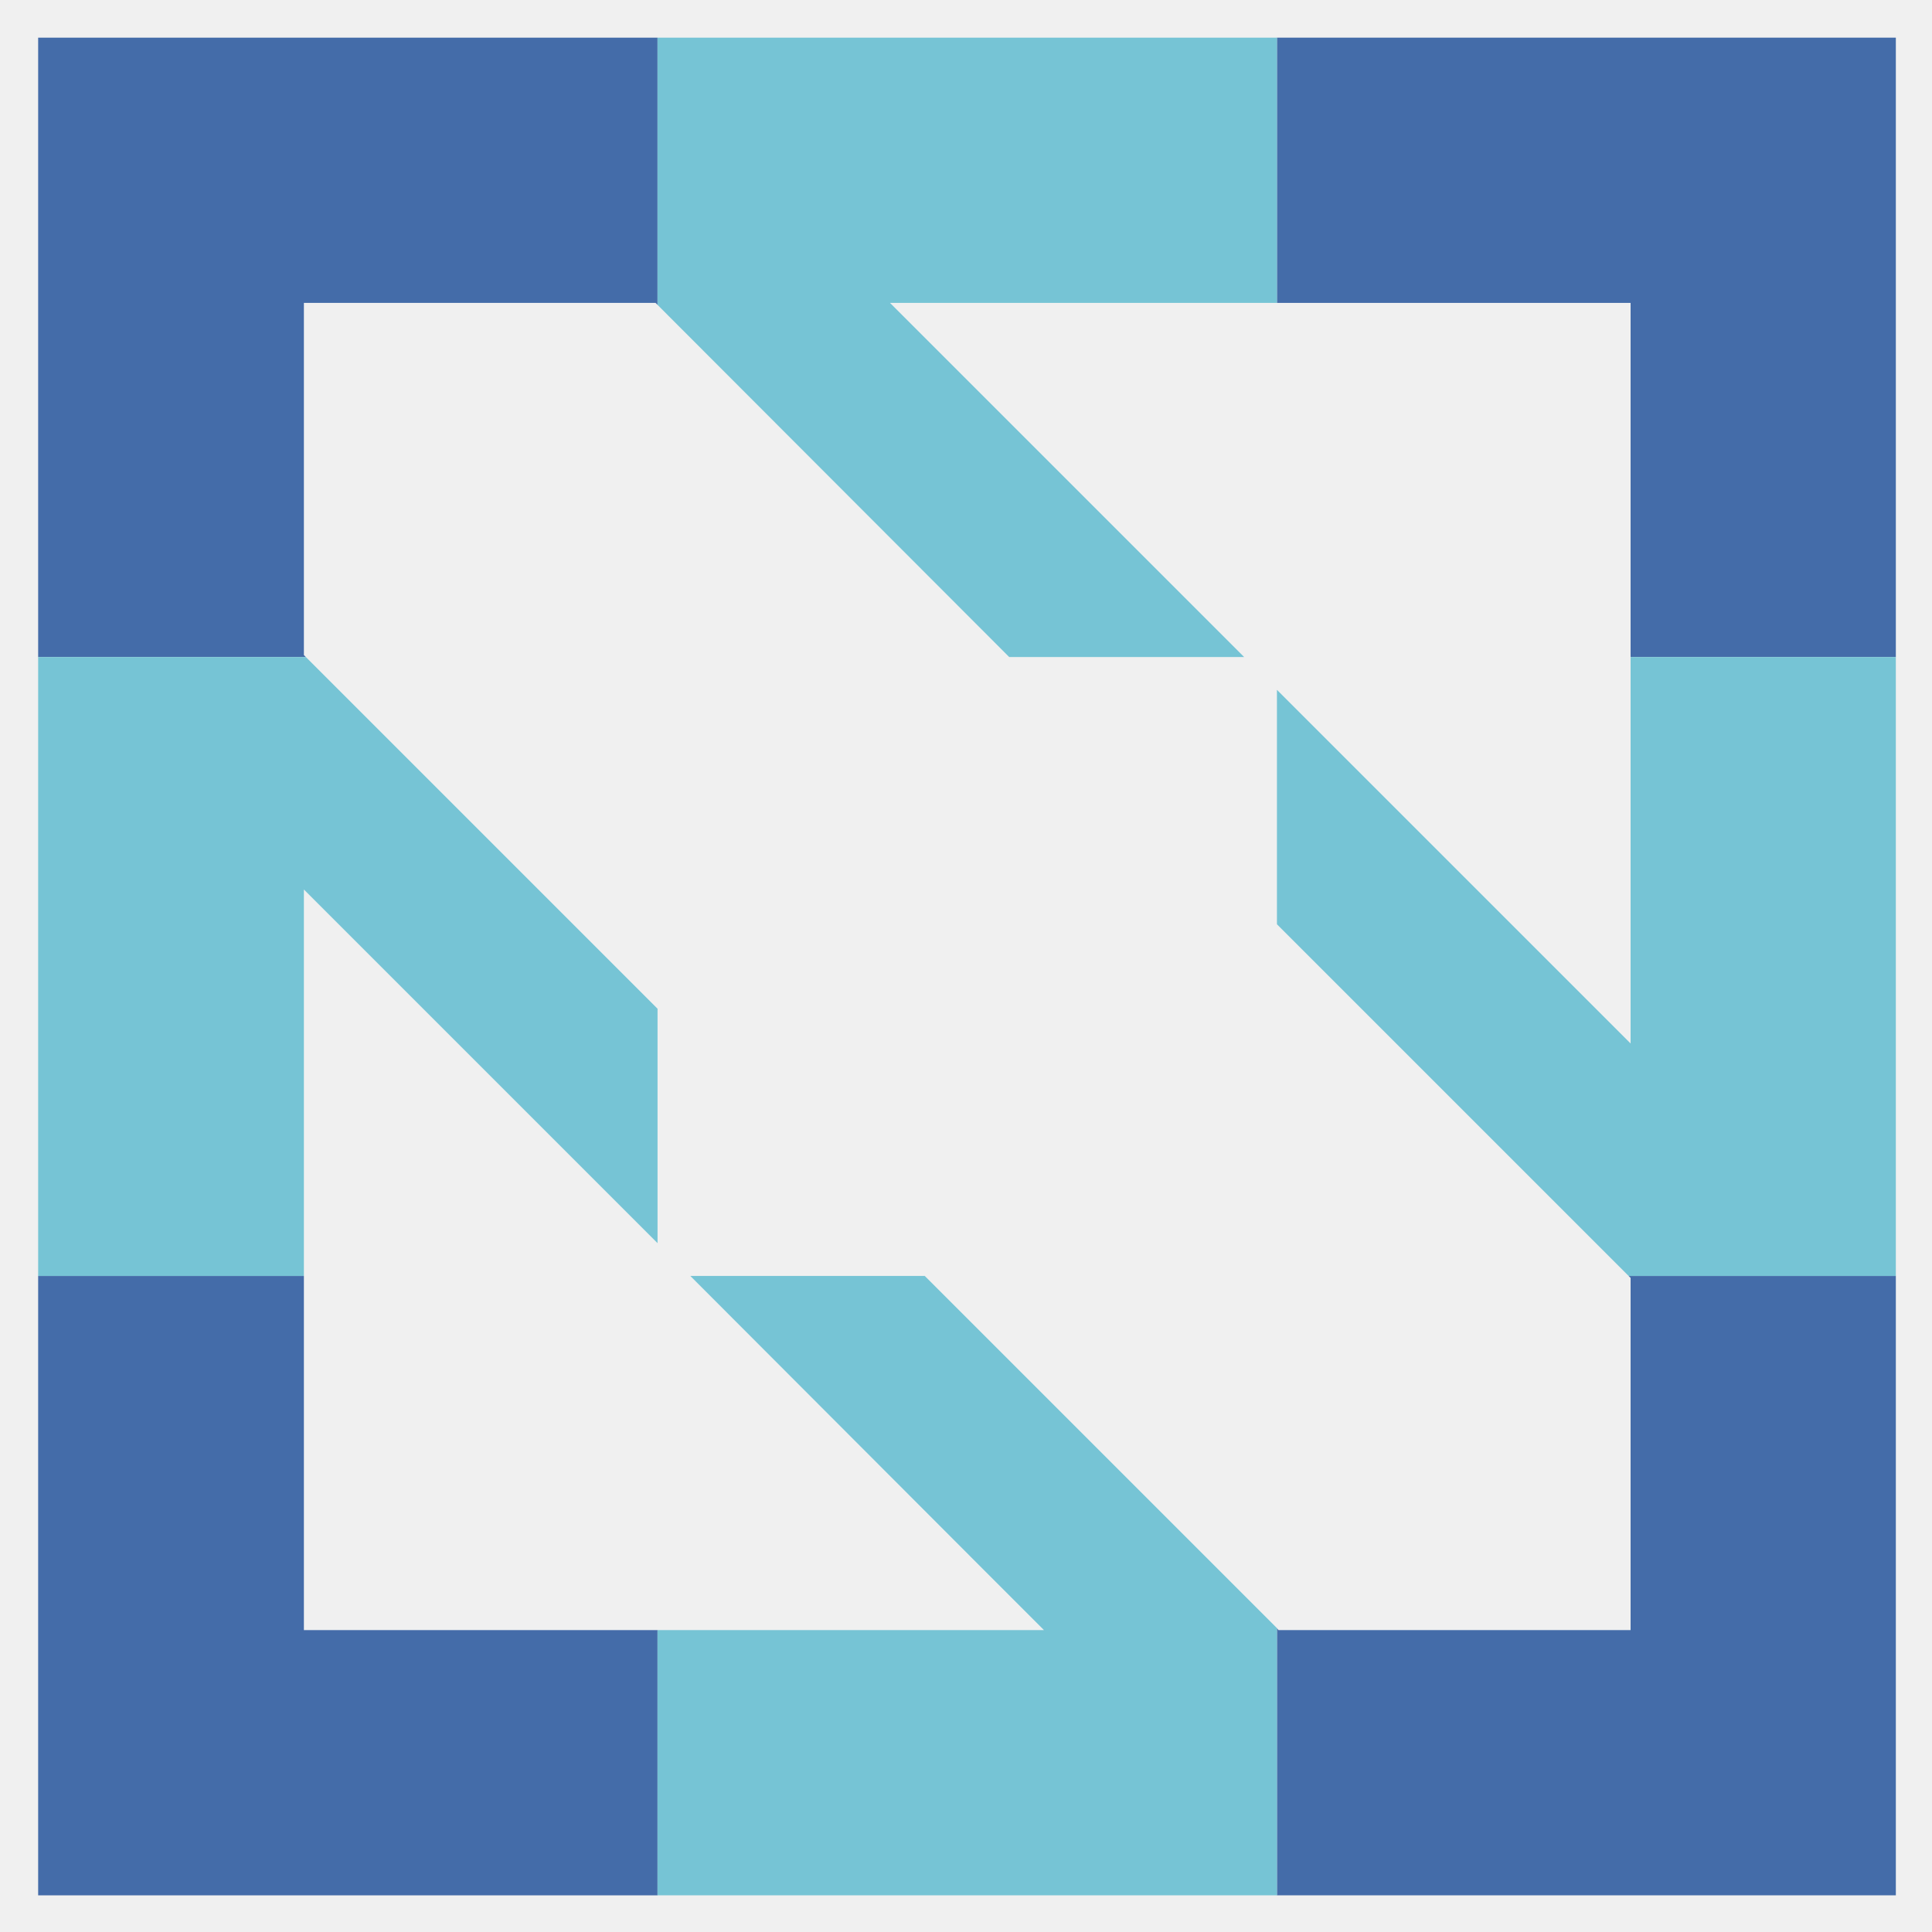
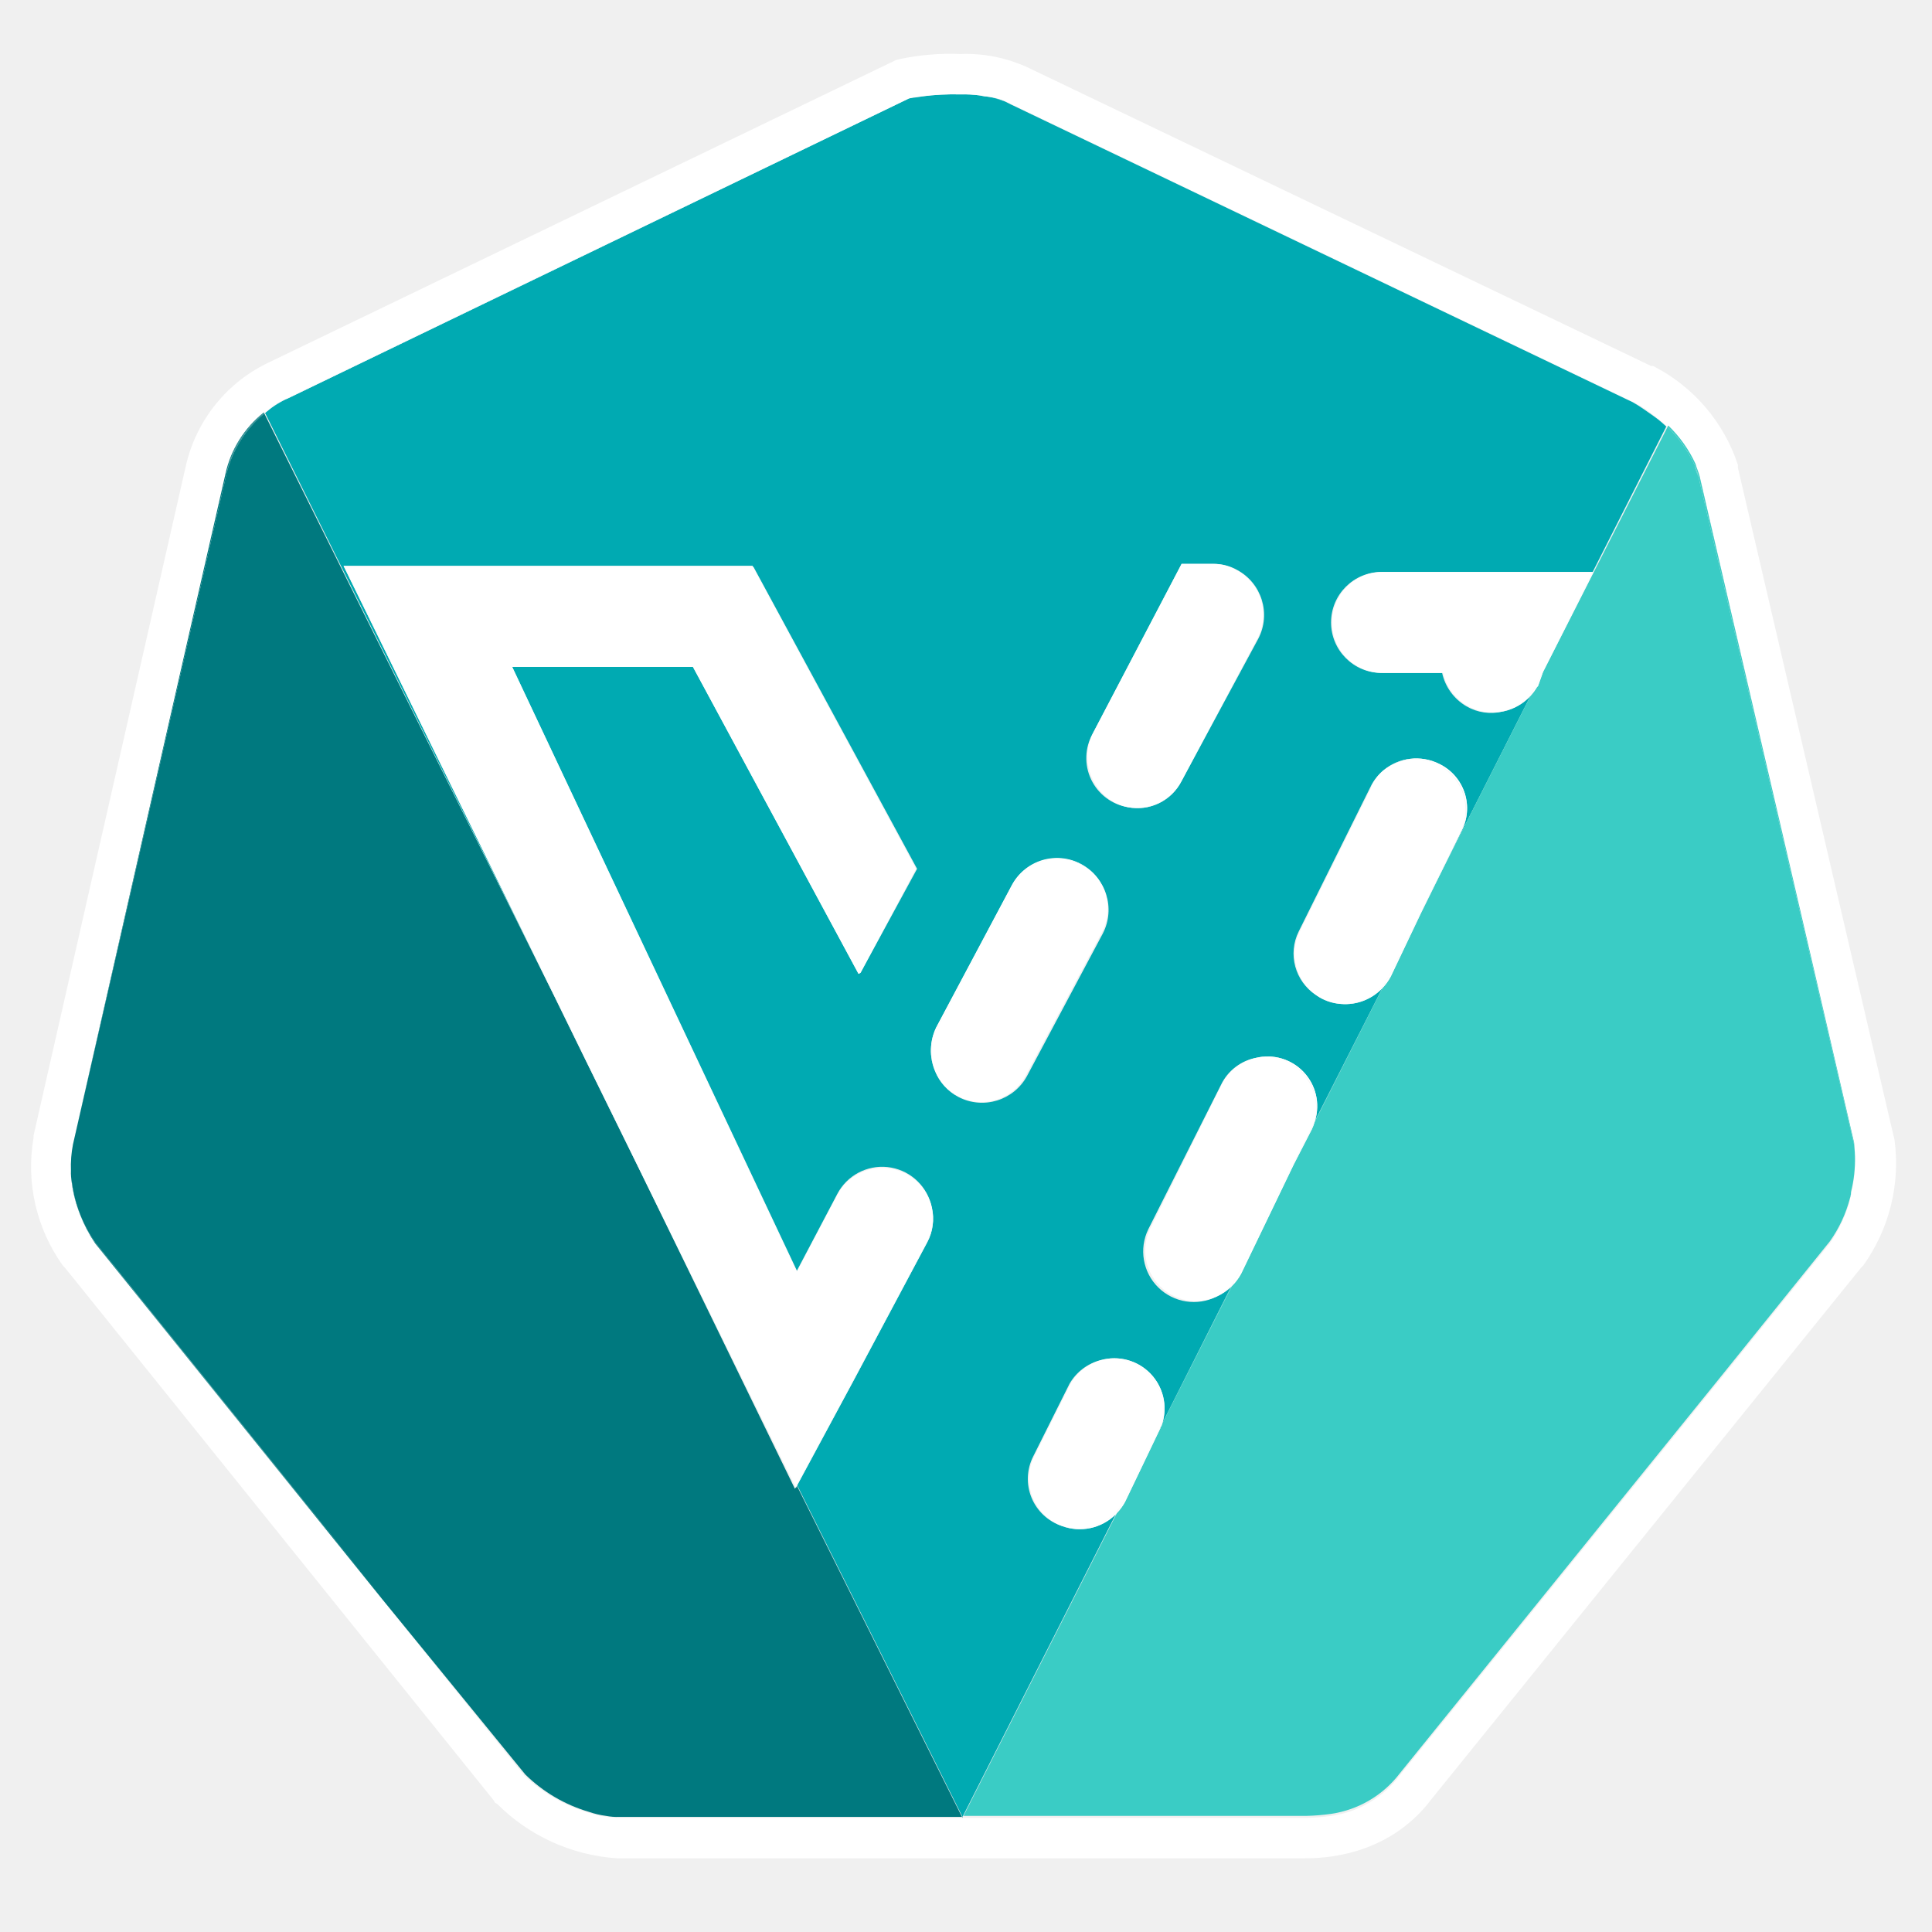
- <svg xmlns="http://www.w3.org/2000/svg" role="img" viewBox="5.52 5.02 388.96 388.96">
-   <style>svg {enable-background:new 0 0 400 400}</style>
-   <style>.st0{fill:#446ca9}.st1{fill:#76c4d5}</style>
-   <g id="XMLID_15_">
-     <g id="XMLID_78_">
-       <path id="XMLID_82_" d="M66.7 261.9H13.2v124.7h124.7v-53.4H66.7z" class="st0" />
-       <path id="XMLID_81_" d="M333.8 262.3v70.9h-70.9l-.3-.4v53.8h124.6V261.9h-53.8z" class="st0" />
-       <path id="XMLID_80_" d="M13.2 137.3h53.9l-.4-.4V66h70.8l.4.4V12.6H13.2z" class="st0" />
-       <path id="XMLID_79_" d="M262.6 12.6V66h71.2v71.3h53.4V12.6z" class="st0" />
-     </g>
-     <g id="XMLID_73_">
-       <path id="XMLID_77_" d="M256 137.3L184.7 66h77.9V12.6H137.9v53.8l70.8 70.9z" class="st1" />
-       <path id="XMLID_76_" d="M191.7 261.9h-47.2l59 59.1 12.2 12.2h-77.8v53.4h124.7v-53.8l-35.5-35.5z" class="st1" />
-       <path id="XMLID_75_" d="M333.8 137.3v77.8l-12.2-12.2-59-59v47.2l35.4 35.4 35.4 35.4h53.8V137.3z" class="st1" />
-       <path id="XMLID_74_" d="M137.9 208.1l-70.8-70.8H13.2v124.6h53.5v-77.8l71.2 71.2z" class="st1" />
-     </g>
-   </g>
+ <svg xmlns="http://www.w3.org/2000/svg" id="Layer_1" data-name="Layer 1" viewBox="0 0 360 360">
+   <defs>
+     <style>.cls-1,.cls-6{fill:none;}.cls-2{fill:#00aab2;}.cls-3{fill:#fff;}.cls-4{fill:#00797f;}.cls-5{fill:#3accc5;}.cls-6{stroke:#fff;stroke-linecap:round;stroke-linejoin:round;stroke-width:0;}</style>
+   </defs>
+   <path class="cls-1" d="M192.707,271.388l6.773-13.546a9.495,9.495,0,0,1,5.649-4.405,9.348,9.348,0,0,0-5.837,4.405l-6.773,13.546A9.24,9.24,0,0,0,197.856,284.34c-.276-.103-.55-.216-.822-.347A9.408,9.408,0,0,1,192.707,271.388Z" />
+   <path class="cls-1" d="M218.67,241.474a9.408,9.408,0,0,1-4.327-12.605l13.358-26.904a9.347,9.347,0,0,1,6.301-4.843,9.12,9.12,0,0,0-6.489,5.031l-13.546,26.904a9.432,9.432,0,0,0,12.748,12.535A9.483,9.483,0,0,1,218.67,241.474Z" />
+   <path class="cls-1" d="M187.25,18.904q.564.282,1.129.564L304.273,74.97c1.317.753,2.634,1.693,3.951,2.634a19.918,19.918,0,0,1,2.258,1.881l-13.713,27.092h.167L288.018,124.236,310.73,79.55c-.021-.021-.039-.044-.06-.064a19.932,19.932,0,0,0-2.258-1.881,20.625,20.625,0,0,0-3.951-2.634L188.567,19.469q-.564-.282-1.129-.564a12.17,12.17,0,0,0-2.446-.753c-.176-.044-.381-.06-.573-.088.128.031.256.056.384.088A9.315,9.315,0,0,1,187.25,18.904Z" />
+   <path class="cls-1" d="M178.972,17.587a47.951,47.951,0,0,0-7.337.376,9.443,9.443,0,0,0-2.258.376c.941-.188,1.693-.188,2.446-.376A45.536,45.536,0,0,1,178.972,17.587Z" />
+   <path class="cls-1" d="M207.381,149.473a9.529,9.529,0,0,0,2.793.94,9.22,9.22,0,0,1-2.605-.94A9.766,9.766,0,0,1,203.619,136.68,9.474,9.474,0,0,0,207.381,149.473Z" />
+   <path class="cls-1" d="M268.903,125.392H268.715a9.564,9.564,0,0,0,4.515,6.209,9.036,9.036,0,0,0,6.744.978A9.461,9.461,0,0,1,268.903,125.392Z" />
+   <path class="cls-1" d="M234.285,118.995,220.175,145.523l14.299-26.528a9.539,9.539,0,0,0-3.951-12.793,8.74,8.74,0,0,0-4.327-1.129h-.188a8.74,8.74,0,0,1,4.327,1.129A9.426,9.426,0,0,1,234.285,118.995Z" />
+   <path class="cls-1" d="M49.392,76.947c-.045.037-.087.076-.131.114L103.291,185.629l-1.47-3.002Z" />
+   <polygon class="cls-1" points="148.117 277.408 148.279 277.166 119.211 218.053 148.117 277.408" />
+   <path class="cls-1" d="M248.208,115.985a9.316,9.316,0,0,1,9.407-9.407h-.188a9.407,9.407,0,1,0,0,18.814h.188A9.316,9.316,0,0,1,248.208,115.985Z" />
+   <path class="cls-1" d="M205.312,173.744l-14.11,26.528a9.366,9.366,0,0,1-16.989-.714,9.345,9.345,0,0,0,4.383,4.853,9.539,9.539,0,0,0,12.794-3.951L205.5,173.932a9.402,9.402,0,0,0-1.801-11.261A9.434,9.434,0,0,1,205.312,173.744Z" />
+   <path class="cls-1" d="M156.019,222.66a9.484,9.484,0,0,1,17.442,1.648,9.432,9.432,0,0,0-17.442-1.836l-7.526,14.299L95.438,124.263l53.055,112.696Z" />
+   <polygon class="cls-1" points="148.494 276.844 179.255 338.554 179.349 338.554 148.542 276.754 148.494 276.844" />
+   <polygon class="cls-1" points="160.346 181.269 170.882 161.891 140.404 105.637 140.317 105.637 170.694 161.891 160.346 181.269" />
+   <path class="cls-1" d="M242.187,173.555l13.358-26.904v-.188a8.937,8.937,0,0,1,2.174-2.866,9.187,9.187,0,0,0-2.362,3.054l-13.358,26.904a9.26,9.26,0,0,0,3.198,11.853,8.777,8.777,0,0,0,4.618,1.66,9.618,9.618,0,0,1-3.301-.908A9.408,9.408,0,0,1,242.187,173.555Z" />
+   <path class="cls-1" d="M344.742,223.161c-.009.021-.008.042-.018.063a24.525,24.525,0,0,1-3.763,8.09L320.642,256.525,260.813,330.464a19.688,19.688,0,0,1-12.793,7.526,39.608,39.608,0,0,1-4.704.376H179.537l28.579-56.42c-.067.07-.131.143-.2.211l-28.567,56.397v.188H243.316a39.608,39.608,0,0,0,4.704-.376,19.25,19.25,0,0,0,12.793-7.526l59.829-73.939,20.319-25.211a26.422,26.422,0,0,0,3.763-8.09l0-.001a5.296,5.296,0,0,1,.146-.877A1.704,1.704,0,0,1,344.742,223.161Z" />
+   <path class="cls-1" d="M345.649,215.492a24.867,24.867,0,0,1-.737,6.604c0,.146-.007.293-.018.439-.002.021-.001.041-.003.062.004-.041.021-.083.021-.124l0-.001A25.544,25.544,0,0,0,345.649,215.492Z" />
+   <path class="cls-1" d="M115.381,338.554a10.727,10.727,0,0,1-2.446-.188,15.932,15.932,0,0,1-3.198-.753,28.277,28.277,0,0,1-11.853-6.961L71.168,297.916l-10.47-12.977,10.282,12.789,26.716,33.113a29.803,29.803,0,0,0,12.041,6.961l.002.001a19.704,19.704,0,0,0,3.196.752c.752,0,1.693.188,2.446.188h63.968l-.094-.188Z" />
+   <path class="cls-2" d="M52.871,74.575q-1.123.645-2.245,1.373c-.314.235-.616.475-.905.716-.114.091-.217.191-.329.284l52.429,105.68-37.802-77.178h76.197l.102.188h.087l30.479,56.254-10.536,19.378-.376.188-30.855-57.194H95.438l53.055,112.508,7.526-14.299a9.432,9.432,0,0,1,17.442,1.836c.017.057.029.115.045.172.048.18.098.358.136.541a9.317,9.317,0,0,1-.879,6.483l-13.734,25.775-10.487,19.476,30.806,61.8L207.916,282.157A9.501,9.501,0,0,1,197.856,284.34a9.24,9.24,0,0,1-5.337-12.952l6.773-13.546a9.348,9.348,0,0,1,5.837-4.405A9.365,9.365,0,0,1,216.589,265.205l12.793-25.411a9.618,9.618,0,0,1-2.668,1.798,9.432,9.432,0,0,1-12.748-12.535l13.546-26.904a9.12,9.12,0,0,1,6.489-5.031,9.257,9.257,0,0,1,11.055,11.652L257.585,184.126a9.524,9.524,0,0,1-7.769,2.942,8.777,8.777,0,0,1-4.618-1.66,9.26,9.26,0,0,1-3.198-11.853l13.358-26.904a9.187,9.187,0,0,1,2.362-3.054,9.55,9.55,0,0,1,10.432-1.273,9.182,9.182,0,0,1,4.139,12.605l-3.859,7.815,16.767-33.093a9.523,9.523,0,0,1-5.006,2.889c-.073.016-.145.023-.217.037a9.036,9.036,0,0,1-6.744-.978,9.564,9.564,0,0,1-4.515-6.209h-11.288a9.407,9.407,0,1,1,0-18.814h39.342L310.482,79.485a19.918,19.918,0,0,0-2.258-1.881c-1.317-.941-2.634-1.881-3.951-2.634L188.379,19.469q-.564-.282-1.129-.564c-.753-.188-1.505-.564-2.446-.753-.128-.032-.256-.057-.384-.088-.628-.092-1.297-.144-1.873-.288a22.767,22.767,0,0,0-3.575-.188,45.536,45.536,0,0,0-7.149.376c-.753.188-1.505.188-2.446.376L53.671,74.218C53.396,74.321,53.134,74.449,52.871,74.575ZM203.619,136.68,220.175,105.072h6.02a8.74,8.74,0,0,1,4.327,1.129,9.539,9.539,0,0,1,3.951,12.793L220.175,145.523a9.24,9.24,0,0,1-10.001,4.891A9.289,9.289,0,0,1,203.619,136.68Zm-29.162,54.749,14.111-26.528A9.596,9.596,0,0,1,205.5,173.932l-14.11,26.528a9.539,9.539,0,0,1-12.794,3.951,9.345,9.345,0,0,1-4.383-4.853A9.954,9.954,0,0,1,174.457,191.429Z" />
+   <path class="cls-2" d="M187.25,18.904a9.315,9.315,0,0,0-2.446-.753A12.17,12.17,0,0,1,187.25,18.904Z" />
+   <path class="cls-2" d="M187.25,18.904a12.17,12.17,0,0,0-2.446-.753C185.745,18.34,186.498,18.716,187.25,18.904Z" />
+   <path class="cls-2" d="M50.625,75.948q1.123-.725,2.245-1.373A13.599,13.599,0,0,0,50.625,75.948Z" />
+   <path class="cls-3" d="M353.002,212.312l-.188-.753L323.84,87.199v-.564A31.879,31.879,0,0,0,308.036,68.197h-.376L191.766,12.696a27.438,27.438,0,0,0-12.794-2.634,45.803,45.803,0,0,0-11.288.941l-.753.188-.752.376L50.285,67.445A28.234,28.234,0,0,0,34.669,86.635L6.26,211.56v.376a31.702,31.702,0,0,0,5.456,23.894l.188.188.188.188,79.959,99.338.188.376.376.188a34.82,34.82,0,0,0,22.389,10.16H243.128c9.971,0,18.25-3.951,23.517-10.912L346.793,236.206l.188-.188.188-.188A32.698,32.698,0,0,0,353.002,212.312Zm-8.09,10.16c0,.042-.017.084-.021.126-.004.042-.014.084-.021.125a5.302,5.302,0,0,0-.146.878v-.001l-0.0.001a26.422,26.422,0,0,1-3.763,8.09l-20.319,25.211L260.813,330.84a19.25,19.25,0,0,1-12.793,7.526,39.608,39.608,0,0,1-4.704.376h-127.935a10.727,10.727,0,0,1-2.446-.188,19.679,19.679,0,0,1-3.198-.752l.002 0-.002-.001a29.803,29.803,0,0,1-12.041-6.961L70.98,297.728l-10.282-12.789L17.736,231.691a26.875,26.875,0,0,1-4.327-11.1,11.572,11.572,0,0,1-.188-2.446,21.459,21.459,0,0,1,.376-4.892L42.007,88.328a20.051,20.051,0,0,1,7.149-11.477l.043.086c.113-.089.218-.188.333-.275a17.255,17.255,0,0,1,3.951-2.446L169.377,18.34a9.443,9.443,0,0,1,2.258-.376,47.951,47.951,0,0,1,7.337-.376,22.767,22.767,0,0,1,3.575.188,8.017,8.017,0,0,1,1.873.288c.192.028.396.044.573.088a12.17,12.17,0,0,1,2.446.753q.564.282,1.129.564l115.894,55.501a20.625,20.625,0,0,1,3.951,2.634,19.932,19.932,0,0,1,2.258,1.881c.021.021.039.044.06.064l.128-.252a23.645,23.645,0,0,1,5.08,7.149c.188.753.564,1.505.753,2.258L345.476,212.876c.104.886.155,1.755.173,2.615a25.544,25.544,0,0,1-.737,6.98l-0.0.001Z" />
+   <path class="cls-3" d="M49.344,76.852c-.045.038-.085.079-.13.117l.046.092c.044-.037.087-.076.131-.114Z" />
+   <path class="cls-3" d="M115.381,338.742c-.753,0-1.693-.188-2.446-.188A10.727,10.727,0,0,0,115.381,338.742Z" />
+   <path class="cls-3" d="M109.737,337.801a19.679,19.679,0,0,0,3.198.752,19.704,19.704,0,0,1-3.196-.752Z" />
+   <path class="cls-3" d="M344.891,222.597c.004-.042.021-.084.021-.126l-0.0.001c0,.041-.017.083-.021.124Z" />
+   <path class="cls-3" d="M344.723,223.6v.001a5.302,5.302,0,0,1,.146-.878l-0.0.001A5.296,5.296,0,0,0,344.723,223.6Z" />
+   <path class="cls-3" d="M115.381,338.742a10.727,10.727,0,0,1-2.446-.188A10.727,10.727,0,0,0,115.381,338.742Z" />
+   <path class="cls-3" d="M49.344,76.852l.188-.188c-.116.087-.22.186-.333.275l.015.031C49.259,76.931,49.299,76.889,49.344,76.852Z" />
+   <path class="cls-3" d="M182.547,17.776c.576.144,1.245.196,1.873.288A8.017,8.017,0,0,0,182.547,17.776Z" />
+   <path class="cls-3" d="M49.392,76.947c.112-.093.215-.193.329-.284.289-.241.591-.481.905-.716-.364.235-.729.455-1.093.716l-.188.188Z" />
+   <path class="cls-3" d="M53.671,74.218,169.377,18.34,53.483,74.218c-.204.117-.408.24-.612.357C53.134,74.449,53.396,74.321,53.671,74.218Z" />
+   <path class="cls-3" d="M52.871,74.575c.204-.117.408-.241.612-.357a17.255,17.255,0,0,0-3.951,2.446c.364-.26.729-.48,1.093-.716A13.599,13.599,0,0,1,52.871,74.575Z" />
+   <polygon class="cls-4" points="179.255 338.554 179.349 338.742 179.349 338.554 179.255 338.554" />
+   <path class="cls-4" d="M97.884,330.652a28.277,28.277,0,0,0,11.853,6.961,15.932,15.932,0,0,0,3.198.753,10.727,10.727,0,0,0,2.446.188h63.874L148.494,276.844l-.188.376-.027-.054-.162.242-28.906-59.356-10.039-20.415L103.291,185.629,49.26,77.061a21.012,21.012,0,0,0-7.065,11.267L13.597,213.253a21.459,21.459,0,0,0-.376,4.892,9.16,9.16,0,0,0,.188,2.258,25.004,25.004,0,0,0,4.327,11.1l53.432,66.225L41.555,261.129l19.143,23.81,10.47,12.977Z" />
+   <polygon class="cls-4" points="71.168 297.728 17.737 231.502 41.555 261.129 71.168 297.728" />
+   <path class="cls-4" d="M42.195,88.328a21.012,21.012,0,0,1,7.065-11.267l-.046-.092A20.621,20.621,0,0,0,42.195,88.328Z" />
+   <polygon class="cls-4" points="17.737 231.691 60.698 284.939 41.555 261.129 17.737 231.691" />
+   <path class="cls-4" d="M49.199,76.938l-.043-.086A20.051,20.051,0,0,0,42.007,88.328L13.597,213.253,42.195,88.328A19.297,19.297,0,0,1,49.199,76.938Z" />
+   <path class="cls-4" d="M13.409,220.402a9.16,9.16,0,0,1-.188-2.258,11.572,11.572,0,0,0,.188,2.446,25.155,25.155,0,0,0,4.327,10.912A25.004,25.004,0,0,1,13.409,220.402Z" />
+   <path class="cls-4" d="M17.736,231.502a25.155,25.155,0,0,1-4.327-10.912,26.875,26.875,0,0,0,4.327,11.1l23.819,29.438Z" />
+   <path class="cls-4" d="M42.195,88.328A20.621,20.621,0,0,1,49.214,76.969L49.199,76.938A19.297,19.297,0,0,0,42.195,88.328Z" />
+   <path class="cls-5" d="M287.529,125.203l-.941,2.634-.188.188a9.499,9.499,0,0,1-1.198,1.621L268.334,162.94l-3.57,7.229-5.644,11.853a9.878,9.878,0,0,1-1.521,2.088L244.938,209.156a9.704,9.704,0,0,1-.493,1.275l-3.387,6.585-9.783,20.319a9.872,9.872,0,0,1-1.719,2.299L216.582,265.226c-.055.173-.104.346-.17.518-.188.188-.188.188-.188.376l-6.585,13.734a9.879,9.879,0,0,1-1.524,2.091l-28.579,56.42h63.779a39.608,39.608,0,0,0,4.704-.376,19.688,19.688,0,0,0,12.793-7.526L320.642,256.525l20.319-25.211a24.525,24.525,0,0,0,3.763-8.09c.01-.021.009-.042.018-.063a1.856,1.856,0,0,1,.151-.627c.011-.146.018-.293.018-.439a24.867,24.867,0,0,0,.737-6.604c-.024-.754-.081-1.502-.173-2.239l-.055-.237L316.502,88.892a10.607,10.607,0,0,0-.753-2.258,23.563,23.563,0,0,0-5.02-7.085L288.018,124.236Zm28.974-36.123c-.188-.752-.564-1.505-.753-2.258A10.608,10.608,0,0,1,316.503,89.081Z" />
+   <path class="cls-5" d="M344.87,222.723c.007-.042.017-.084.021-.126.002-.021.001-.041.003-.062a1.856,1.856,0,0,0-.151.627A1.704,1.704,0,0,0,344.87,222.723Z" />
+   <path class="cls-5" d="M315.75,86.823c.188.753.564,1.505.753,2.258A10.608,10.608,0,0,0,315.75,86.823Z" />
+   <path class="cls-5" d="M229.556,239.634c-.056.056-.116.105-.173.159L216.589,265.205l-.007.021Z" />
+   <path class="cls-5" d="M257.599,184.11l-.014.016-12.528,24.647c-.035.128-.078.255-.118.383Z" />
+   <polygon class="cls-5" points="285.203 129.646 285.197 129.652 268.43 162.745 268.334 162.94 285.203 129.646" />
+   <path class="cls-5" d="M316.502,88.892l28.918,124.123.055.237c.092.737.148,1.485.173,2.239-.018-.861-.068-1.73-.173-2.615L316.691,88.704c-.188-.753-.564-1.505-.753-2.258a23.645,23.645,0,0,0-5.08-7.149l-.128.252a23.563,23.563,0,0,1,5.02,7.085A10.607,10.607,0,0,1,316.502,88.892Z" />
+   <path class="cls-5" d="M344.87,222.723l0-.001c.006-.042.017-.083.021-.125v-.001C344.887,222.639,344.877,222.681,344.87,222.723Z" />
+   <path class="cls-3" d="M188.756,165.089,174.645,191.617a9.341,9.341,0,1,0,16.556,8.654l14.11-26.528a9.434,9.434,0,0,0-1.613-11.073,9.521,9.521,0,0,0-14.943,2.418Z" />
+   <path class="cls-3" d="M174.645,191.617,188.756,165.089a9.521,9.521,0,0,1,14.943-2.418,9.511,9.511,0,0,0-15.131,2.23l-14.111,26.528a9.954,9.954,0,0,0-.244,8.128A9.373,9.373,0,0,1,174.645,191.617Z" />
+   <path class="cls-3" d="M216.411,265.563l-.187.369C216.409,265.747,216.411,265.741,216.411,265.563Z" />
+   <path class="cls-3" d="M209.451,279.478l6.773-13.546a9.597,9.597,0,0,0-4.139-11.477,9.294,9.294,0,0,0-6.956-1.019,9.495,9.495,0,0,0-5.649,4.405l-6.773,13.546a9.408,9.408,0,0,0,4.327,12.605c.271.13.546.244.822.347a9.563,9.563,0,0,0,10.655-3.357l-.595,1.174c.069-.068.133-.141.2-.211l.583-1.151C208.887,280.419,209.263,279.854,209.451,279.478Z" />
+   <path class="cls-3" d="M212.085,254.455A9.597,9.597,0,0,1,216.224,265.932l.187-.369.001-.007.177-.351a9.365,9.365,0,0,0-11.46-11.768A9.294,9.294,0,0,1,212.085,254.455Z" />
+   <path class="cls-3" d="M197.856,284.34a9.501,9.501,0,0,0,10.06-2.183l.595-1.174A9.563,9.563,0,0,1,197.856,284.34Z" />
+   <path class="cls-3" d="M216.224,266.12c0-.188,0-.188.188-.376.066-.172.114-.345.17-.518l-.171.337c-0.0.178-.003.185-.187.369L209.451,279.478c-.188.376-.564.941-.753,1.317l-.583,1.151a9.879,9.879,0,0,0,1.524-2.091Z" />
+   <path class="cls-3" d="M216.411,265.563l.171-.337.007-.021-.177.351Z" />
+   <path class="cls-3" d="M148.494,276.656l10.536-19.567,13.734-25.775a9.433,9.433,0,0,0,.879-6.295c-.038-.182-.088-.361-.136-.541-.016-.057-.028-.115-.045-.172a9.484,9.484,0,0,0-17.442-1.648l-7.526,14.299L95.438,124.263h33.677l30.855,57.194.376-.188,10.348-19.378-30.377-56.254H64.207l45.154,92.188,9.851,20.227,29.068,59.114.215-.322.049-.09Z" />
+   <polygon class="cls-3" points="101.821 182.627 103.291 185.629 109.361 197.825 101.821 182.627" />
+   <path class="cls-3" d="M172.764,231.314l-13.734,25.775L148.494,276.656l.049.098,10.487-19.476,13.734-25.775a9.317,9.317,0,0,0,.879-6.483A9.433,9.433,0,0,1,172.764,231.314Z" />
+   <path class="cls-6" d="M173.461,224.308c.017.057.029.115.045.172" />
+   <polygon class="cls-3" points="64.207 105.637 140.317 105.637 140.216 105.449 64.019 105.449 101.821 182.627 109.361 197.825 64.207 105.637" />
+   <polygon class="cls-3" points="103.291 185.629 109.172 197.637 119.211 218.053 109.361 197.825 103.291 185.629" />
+   <polygon class="cls-3" points="148.306 277.22 148.494 276.844 148.279 277.166 148.306 277.22" />
+   <path class="cls-3" d="M286.012,128.043l.2-.394,1.505-2.822.3-.591,8.918-17.658h-.167l-9.428,18.626,9.407-18.626H257.615a9.407,9.407,0,0,0,0,18.814h11.288a9.461,9.461,0,0,0,11.071,7.186A9.659,9.659,0,0,0,286.012,128.043Z" />
+   <polygon class="cls-3" points="296.769 106.578 296.748 106.578 287.341 125.203 296.769 106.578" />
+   <path class="cls-3" d="M279.974,132.578c.073-.014.145-.021.217-.037a9.523,9.523,0,0,0,5.006-2.889l.815-1.608A9.659,9.659,0,0,1,279.974,132.578Z" />
+   <path class="cls-3" d="M286.212,127.649l-.2.394.011-.018-.821,1.621a9.499,9.499,0,0,0,1.198-1.621l.188-.188.941-2.634.489-.967-.3.591Z" />
+   <path class="cls-3" d="M286.024,128.026l-.011.018-.815,1.608.005-.005Z" />
+   <path class="cls-3" d="M258.17,182.974l.197-.388a4.112,4.112,0,0,0,.564-.941L264.576,170.357l7.526-15.239a9.425,9.425,0,0,0-14.383-11.521,8.937,8.937,0,0,0-2.174,2.866v.188l-13.358,26.904a9.408,9.408,0,0,0,4.327,12.605,9.618,9.618,0,0,0,3.301.908A9.47,9.47,0,0,0,258.17,182.974Z" />
+   <path class="cls-3" d="M267.962,142.512a9.182,9.182,0,0,1,4.139,12.605L264.576,170.357l.188-.376,3.666-7.236,3.859-7.815a9.182,9.182,0,0,0-4.139-12.605,9.55,9.55,0,0,0-10.432,1.273A9.215,9.215,0,0,1,267.962,142.512Z" />
+   <path class="cls-3" d="M249.816,187.068a9.524,9.524,0,0,0,7.769-2.942l.585-1.152A9.47,9.47,0,0,1,249.816,187.068Z" />
+   <path class="cls-3" d="M258.932,181.645a4.112,4.112,0,0,1-.564.941l-.197.388.009-.012-.58,1.148a9.878,9.878,0,0,0,1.521-2.088l5.644-11.853,3.57-7.229-3.758,7.417Z" />
+   <polygon class="cls-3" points="264.576 170.357 268.334 162.94 268.43 162.745 264.764 169.981 264.576 170.357" />
+   <path class="cls-3" d="M258.179,182.962l-.009.012-.585,1.152.014-.016Z" />
+   <path class="cls-3" d="M229.705,239.152l.442-.877c.188-.376.564-.941.753-1.317l10.16-20.319,3.802-7.479a9.491,9.491,0,0,0-10.858-12.039,9.347,9.347,0,0,0-6.301,4.843l-13.358,26.904a9.43,9.43,0,0,0,12.372,12.723A9.119,9.119,0,0,0,229.705,239.152Z" />
+   <path class="cls-3" d="M226.714,241.592a9.618,9.618,0,0,0,2.668-1.798l.323-.641A9.119,9.119,0,0,1,226.714,241.592Z" />
+   <path class="cls-3" d="M240.118,198.014A9.245,9.245,0,0,1,244.86,209.16l.197-.387a9.257,9.257,0,0,0-11.055-11.652A9.302,9.302,0,0,1,240.118,198.014Z" />
+   <path class="cls-3" d="M244.257,210.619l-3.387,6.585,3.829-7.575c.06-.156.109-.312.161-.469l-3.802,7.479-10.16,20.319c-.188.376-.564.941-.753,1.317l-.442.877c.084-.105.174-.203.253-.313l-.402.794a9.872,9.872,0,0,0,1.719-2.299l9.783-20.319,3.387-6.585a9.704,9.704,0,0,0,.493-1.275l-.239.473A9.767,9.767,0,0,1,244.257,210.619Z" />
+   <path class="cls-3" d="M244.699,209.629l.239-.473c.04-.127.083-.255.118-.383l-.197.387C244.809,209.317,244.76,209.473,244.699,209.629Z" />
+   <path class="cls-3" d="M229.958,238.84c-.08.109-.17.207-.253.313l-.323.641c.057-.054.118-.104.173-.159Z" />
+   <path class="cls-3" d="M244.257,210.619a9.767,9.767,0,0,0,.443-.99l-3.829,7.575Z" />
+   <path class="cls-3" d="M207.57,149.473a9.22,9.22,0,0,0,2.605.94,9.571,9.571,0,0,0,10.001-4.891l14.11-26.528a9.426,9.426,0,0,0-3.951-12.793,8.74,8.74,0,0,0-4.327-1.129H220.175L203.619,136.68A9.766,9.766,0,0,0,207.57,149.473Z" />
+   <path class="cls-3" d="M210.174,150.414a9.24,9.24,0,0,0,10.001-4.891A9.571,9.571,0,0,1,210.174,150.414Z" />
</svg>
